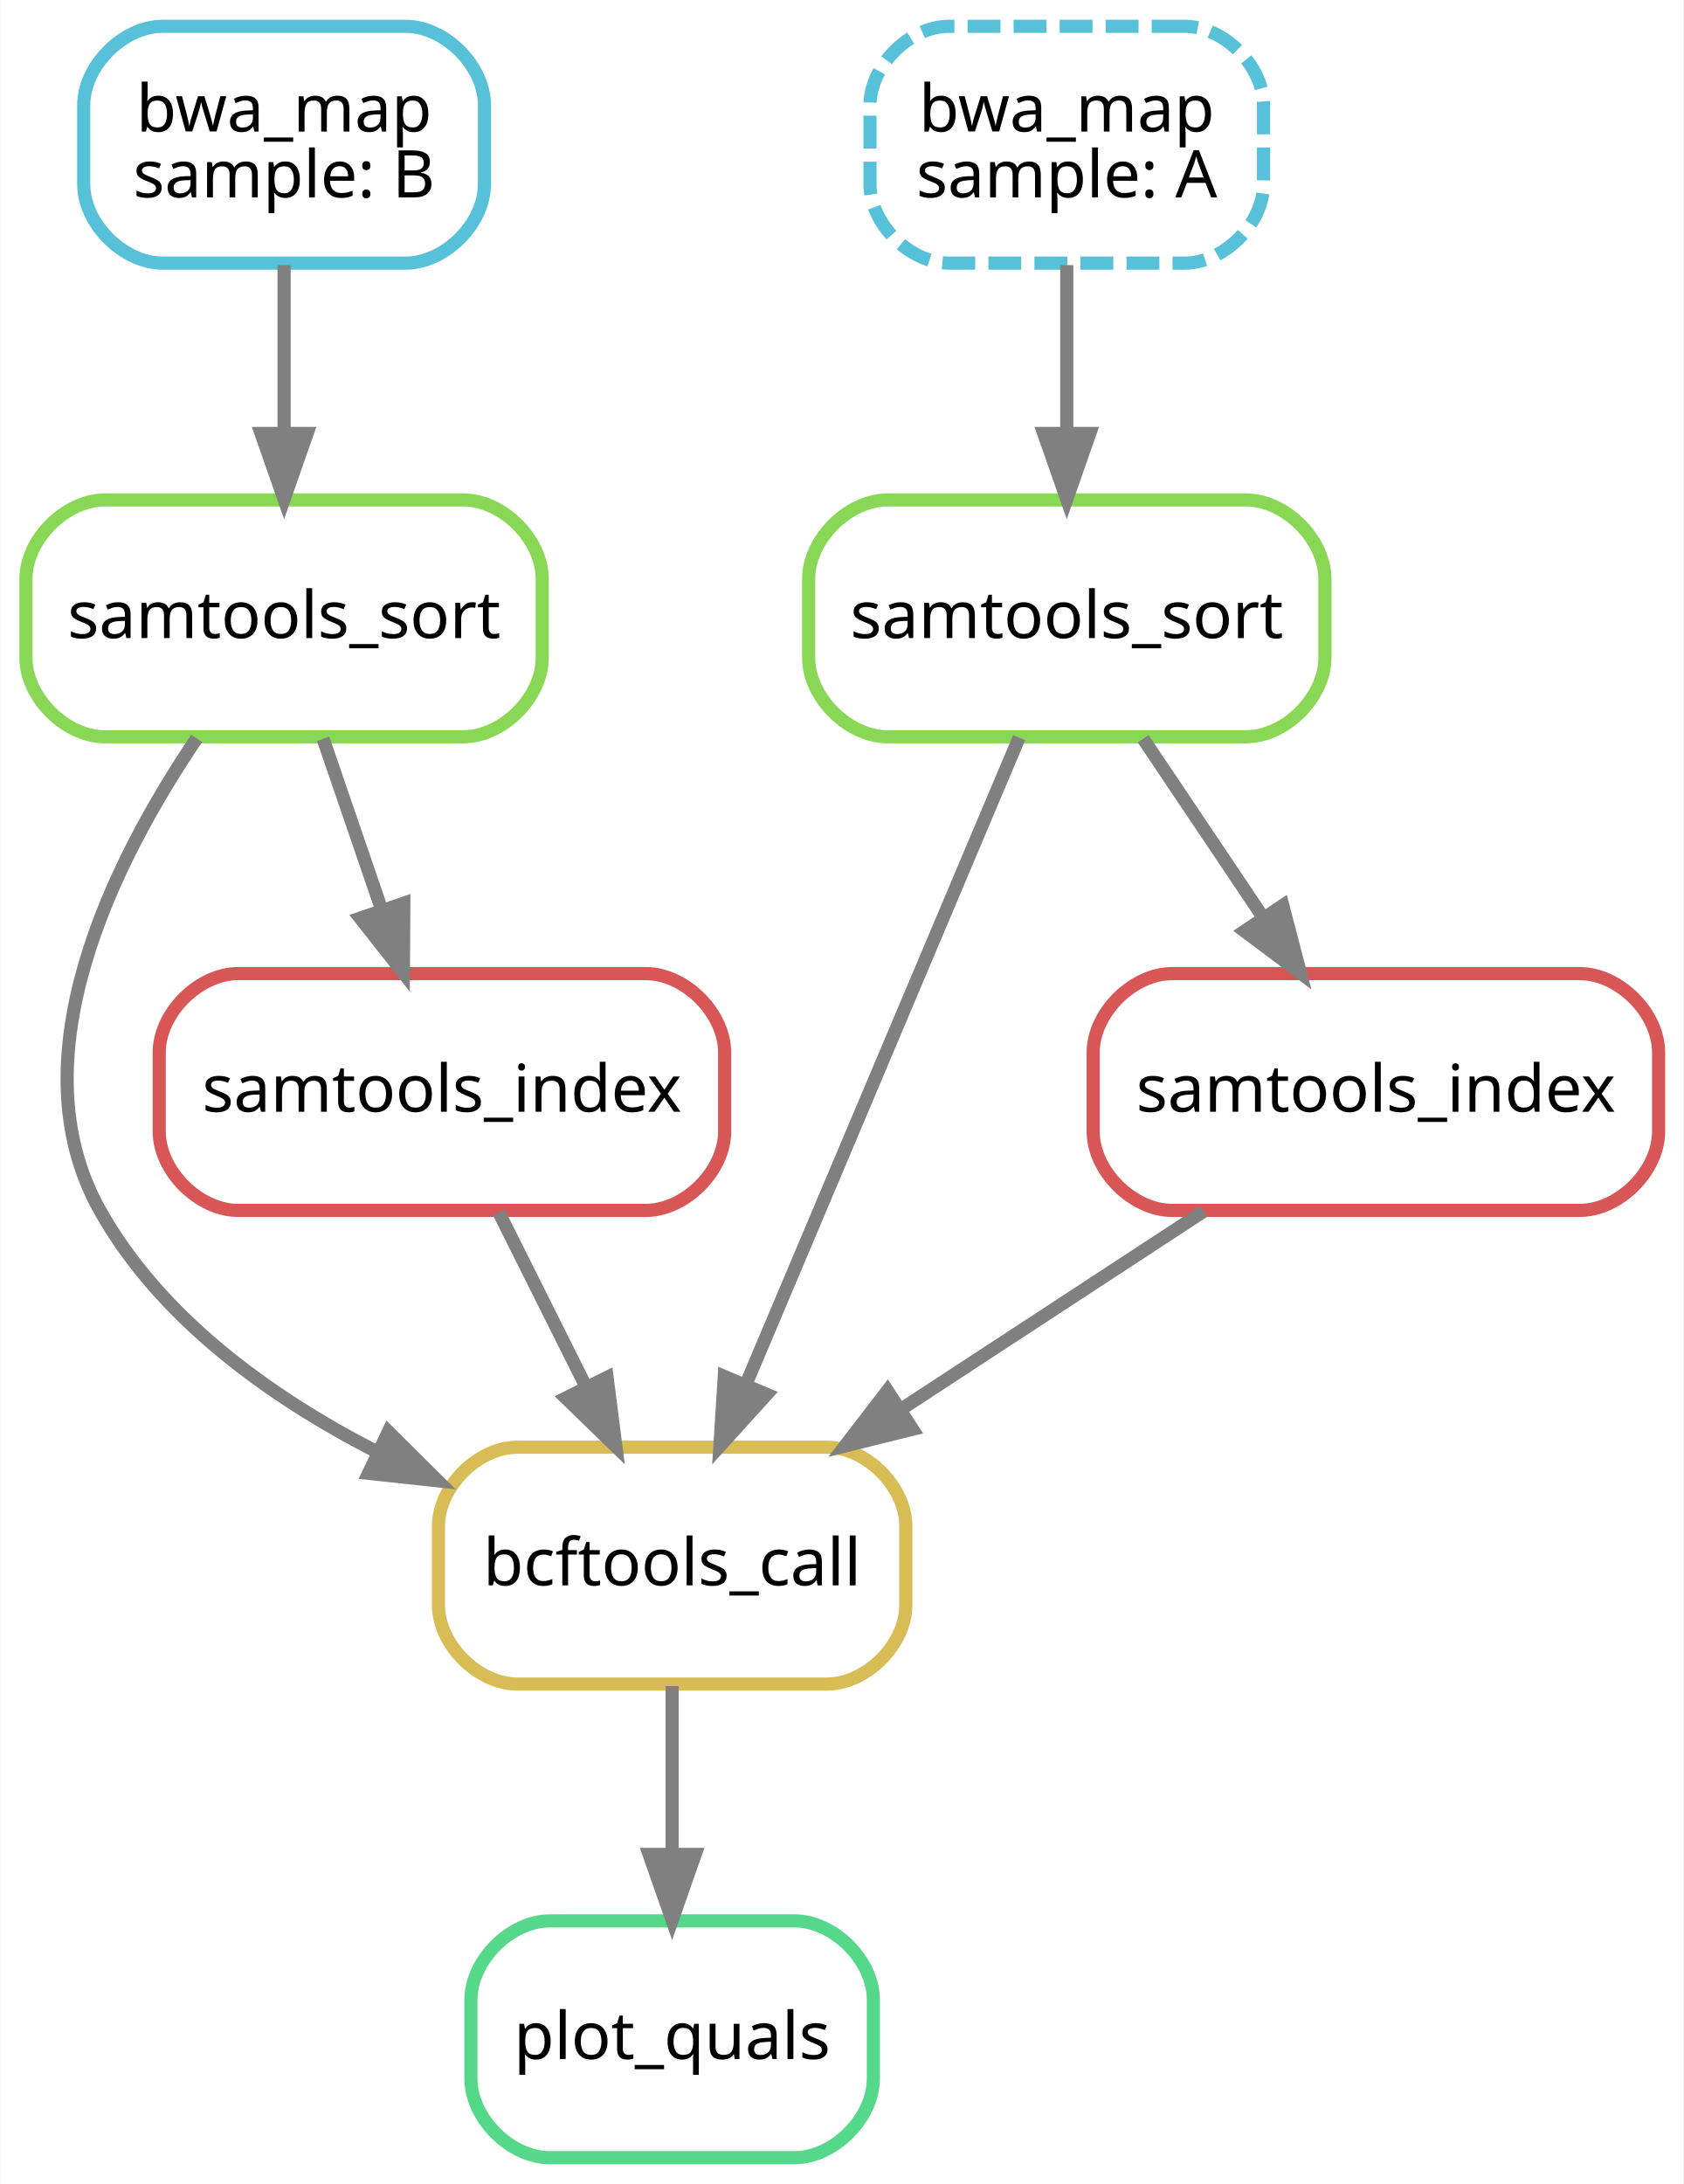
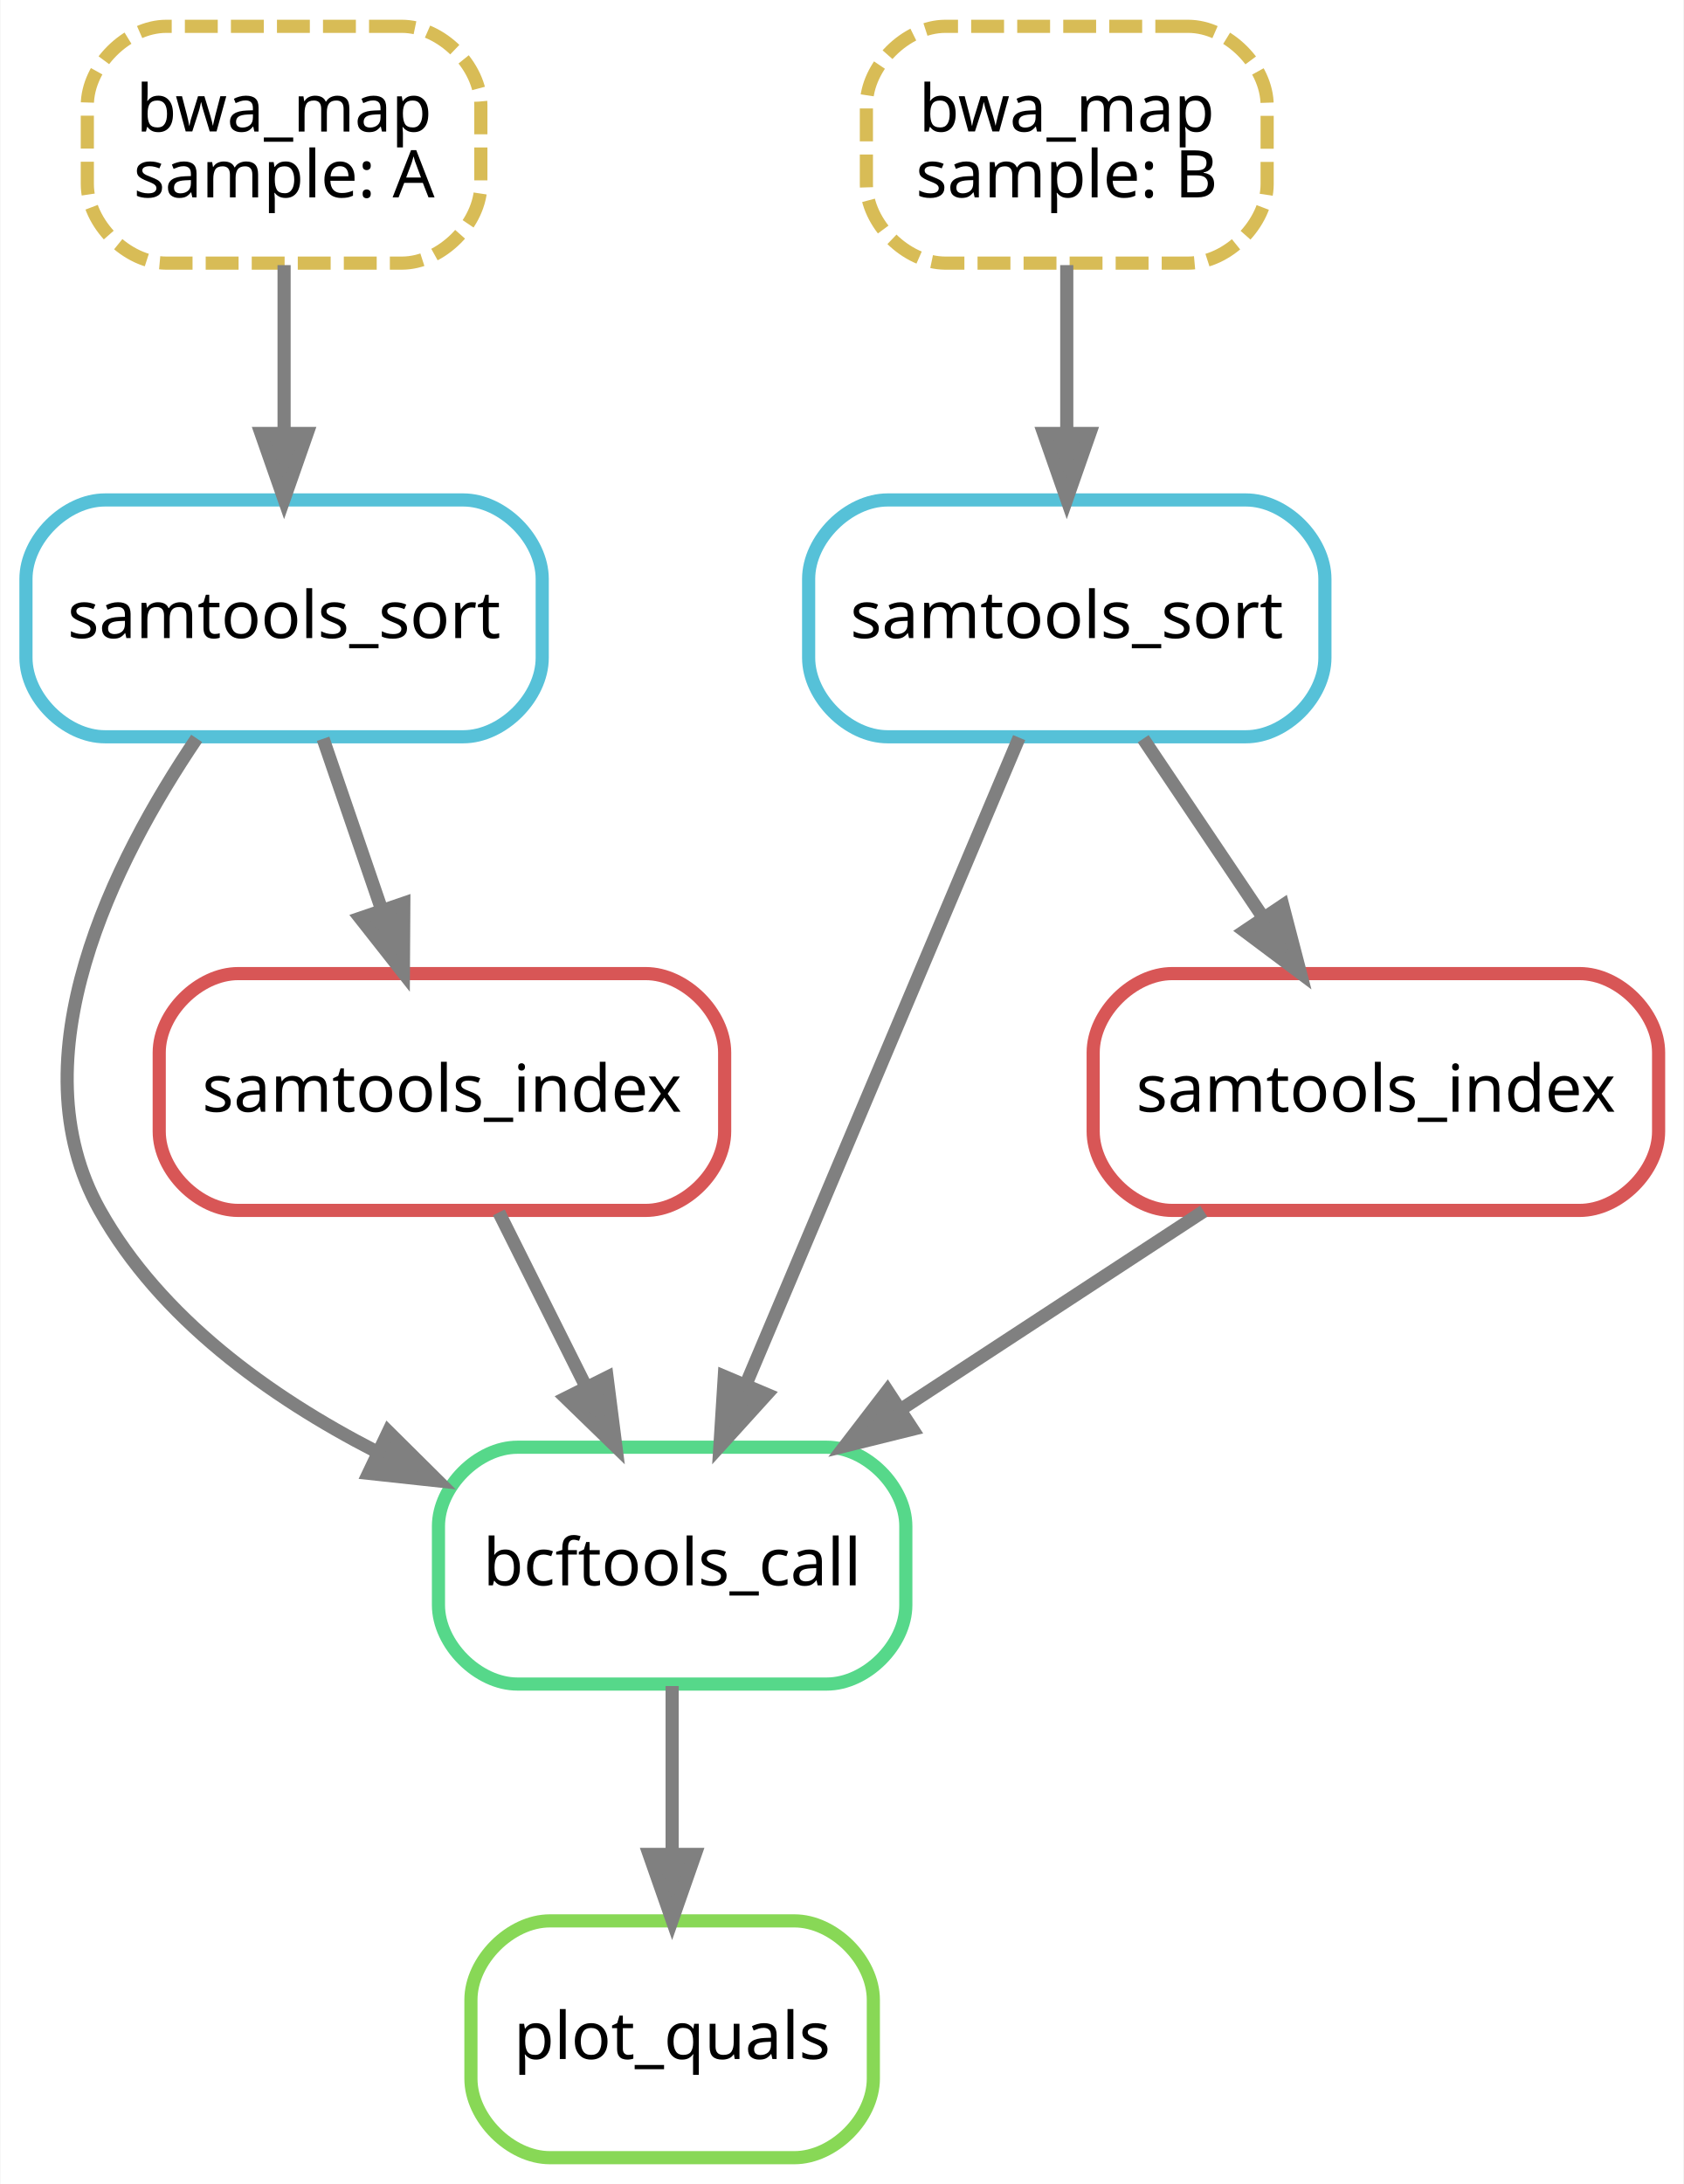
<svg xmlns="http://www.w3.org/2000/svg" width="256pt" height="332pt" viewBox="0.00 0.00 255.86 332.00">
  <g id="graph0" class="graph" transform="scale(1 1) rotate(0) translate(4 328)">
    <polygon fill="white" stroke="none" points="-4,4 -4,-328 251.864,-328 251.864,4 -4,4" />
    <g id="node1" class="node">
-       <path fill="none" stroke="#56d88a" stroke-width="2" d="M116.715,-36C116.715,-36 79.531,-36 79.531,-36 73.531,-36 67.531,-30 67.531,-24 67.531,-24 67.531,-12 67.531,-12 67.531,-6 73.531,-0 79.531,-0 79.531,-0 116.715,-0 116.715,-0 122.715,-0 128.715,-6 128.715,-12 128.715,-12 128.715,-24 128.715,-24 128.715,-30 122.715,-36 116.715,-36" />
+       <path fill="none" stroke="#88d856" stroke-width="2" d="M116.715,-36C116.715,-36 79.531,-36 79.531,-36 73.531,-36 67.531,-30 67.531,-24 67.531,-24 67.531,-12 67.531,-12 67.531,-6 73.531,-0 79.531,-0 79.531,-0 116.715,-0 116.715,-0 122.715,-0 128.715,-6 128.715,-12 128.715,-12 128.715,-24 128.715,-24 128.715,-30 122.715,-36 116.715,-36" />
      <text text-anchor="middle" x="98.123" y="-15" font-family="sans" font-size="10.00">plot_quals</text>
    </g>
    <g id="node2" class="node">
-       <path fill="none" stroke="#d8bc56" stroke-width="2" d="M121.652,-108C121.652,-108 74.594,-108 74.594,-108 68.594,-108 62.594,-102 62.594,-96 62.594,-96 62.594,-84 62.594,-84 62.594,-78 68.594,-72 74.594,-72 74.594,-72 121.652,-72 121.652,-72 127.652,-72 133.652,-78 133.652,-84 133.652,-84 133.652,-96 133.652,-96 133.652,-102 127.652,-108 121.652,-108" />
+       <path fill="none" stroke="#56d88a" stroke-width="2" d="M121.652,-108C121.652,-108 74.594,-108 74.594,-108 68.594,-108 62.594,-102 62.594,-96 62.594,-96 62.594,-84 62.594,-84 62.594,-78 68.594,-72 74.594,-72 74.594,-72 121.652,-72 121.652,-72 127.652,-72 133.652,-78 133.652,-84 133.652,-84 133.652,-96 133.652,-96 133.652,-102 127.652,-108 121.652,-108" />
      <text text-anchor="middle" x="98.123" y="-87" font-family="sans" font-size="10.00">bcftools_call</text>
    </g>
    <g id="edge1" class="edge">
      <path fill="none" stroke="grey" stroke-width="2" d="M98.123,-71.697C98.123,-63.983 98.123,-54.712 98.123,-46.112" />
      <polygon fill="grey" stroke="grey" stroke-width="2" points="101.623,-46.104 98.123,-36.104 94.623,-46.104 101.623,-46.104" />
    </g>
    <g id="node3" class="node">
+       <path fill="none" stroke="#56c1d8" stroke-width="2" d="M66.37,-252C66.37,-252 11.877,-252 11.877,-252 5.877,-252 -0.123,-246 -0.123,-240 -0.123,-240 -0.123,-228 -0.123,-228 -0.123,-222 5.877,-216 11.877,-216 11.877,-216 66.37,-216 66.37,-216 72.37,-216 78.37,-222 78.37,-228 78.37,-228 78.37,-240 78.37,-240 78.37,-246 72.37,-252 66.37,-252" />
+       <text text-anchor="middle" x="39.123" y="-231" font-family="sans" font-size="10.00">samtools_sort</text>
+     </g>
+     <g id="edge2" class="edge">
+       <path fill="none" stroke="grey" stroke-width="2" d="M25.833,-215.752C13.263,-197.172 -1.887,-167.161 11.123,-144 20.319,-127.63 36.85,-115.722 53.051,-107.391" />
+       <polygon fill="grey" stroke="grey" stroke-width="2" points="54.971,-110.354 62.493,-102.893 51.96,-104.034 54.971,-110.354" />
+     </g>
+     <g id="node4" class="node">
      <path fill="none" stroke="#d85656" stroke-width="2" d="M94.107,-180C94.107,-180 32.139,-180 32.139,-180 26.139,-180 20.139,-174 20.139,-168 20.139,-168 20.139,-156 20.139,-156 20.139,-150 26.139,-144 32.139,-144 32.139,-144 94.107,-144 94.107,-144 100.107,-144 106.107,-150 106.107,-156 106.107,-156 106.107,-168 106.107,-168 106.107,-174 100.107,-180 94.107,-180" />
      <text text-anchor="middle" x="63.123" y="-159" font-family="sans" font-size="10.00">samtools_index</text>
    </g>
-     <g id="edge2" class="edge">
+     <g id="edge7" class="edge">
+       <path fill="none" stroke="grey" stroke-width="2" d="M45.056,-215.697C47.73,-207.898 50.949,-198.509 53.925,-189.829" />
+       <polygon fill="grey" stroke="grey" stroke-width="2" points="57.326,-190.699 57.259,-180.104 50.705,-188.429 57.326,-190.699" />
+     </g>
+     <g id="edge3" class="edge">
      <path fill="none" stroke="grey" stroke-width="2" d="M71.775,-143.697C75.759,-135.728 80.573,-126.1 84.991,-117.264" />
      <polygon fill="grey" stroke="grey" stroke-width="2" points="88.229,-118.614 89.571,-108.104 81.968,-115.483 88.229,-118.614" />
    </g>
-     <g id="node4" class="node">
-       <path fill="none" stroke="#88d856" stroke-width="2" d="M66.37,-252C66.37,-252 11.877,-252 11.877,-252 5.877,-252 -0.123,-246 -0.123,-240 -0.123,-240 -0.123,-228 -0.123,-228 -0.123,-222 5.877,-216 11.877,-216 11.877,-216 66.37,-216 66.37,-216 72.37,-216 78.37,-222 78.37,-228 78.37,-228 78.37,-240 78.37,-240 78.37,-246 72.37,-252 66.37,-252" />
-       <text text-anchor="middle" x="39.123" y="-231" font-family="sans" font-size="10.00">samtools_sort</text>
+     <g id="node5" class="node">
+       <path fill="none" stroke="#d85656" stroke-width="2" d="M236.107,-180C236.107,-180 174.139,-180 174.139,-180 168.139,-180 162.139,-174 162.139,-168 162.139,-168 162.139,-156 162.139,-156 162.139,-150 168.139,-144 174.139,-144 174.139,-144 236.107,-144 236.107,-144 242.107,-144 248.107,-150 248.107,-156 248.107,-156 248.107,-168 248.107,-168 248.107,-174 242.107,-180 236.107,-180" />
+       <text text-anchor="middle" x="205.123" y="-159" font-family="sans" font-size="10.00">samtools_index</text>
    </g>
-     <g id="edge3" class="edge">
-       <path fill="none" stroke="grey" stroke-width="2" d="M25.833,-215.752C13.263,-197.172 -1.887,-167.161 11.123,-144 20.319,-127.63 36.85,-115.722 53.051,-107.391" />
-       <polygon fill="grey" stroke="grey" stroke-width="2" points="54.971,-110.354 62.493,-102.893 51.96,-104.034 54.971,-110.354" />
+     <g id="edge4" class="edge">
+       <path fill="none" stroke="grey" stroke-width="2" d="M178.948,-143.876C165.087,-134.808 147.882,-123.552 132.912,-113.759" />
+       <polygon fill="grey" stroke="grey" stroke-width="2" points="134.683,-110.735 124.399,-108.19 130.851,-116.593 134.683,-110.735" />
    </g>
-     <g id="edge6" class="edge">
-       <path fill="none" stroke="grey" stroke-width="2" d="M45.056,-215.697C47.73,-207.898 50.949,-198.509 53.925,-189.829" />
-       <polygon fill="grey" stroke="grey" stroke-width="2" points="57.326,-190.699 57.259,-180.104 50.705,-188.429 57.326,-190.699" />
-     </g>
-     <g id="node5" class="node">
-       <path fill="none" stroke="#88d856" stroke-width="2" d="M185.37,-252C185.37,-252 130.877,-252 130.877,-252 124.877,-252 118.877,-246 118.877,-240 118.877,-240 118.877,-228 118.877,-228 118.877,-222 124.877,-216 130.877,-216 130.877,-216 185.37,-216 185.37,-216 191.37,-216 197.37,-222 197.37,-228 197.37,-228 197.37,-240 197.37,-240 197.37,-246 191.37,-252 185.37,-252" />
+     <g id="node6" class="node">
+       <path fill="none" stroke="#56c1d8" stroke-width="2" d="M185.37,-252C185.37,-252 130.877,-252 130.877,-252 124.877,-252 118.877,-246 118.877,-240 118.877,-240 118.877,-228 118.877,-228 118.877,-222 124.877,-216 130.877,-216 130.877,-216 185.37,-216 185.37,-216 191.37,-216 197.37,-222 197.37,-228 197.37,-228 197.37,-240 197.37,-240 197.37,-246 191.37,-252 185.37,-252" />
      <text text-anchor="middle" x="158.123" y="-231" font-family="sans" font-size="10.00">samtools_sort</text>
    </g>
-     <g id="edge4" class="edge">
+     <g id="edge5" class="edge">
      <path fill="none" stroke="grey" stroke-width="2" d="M150.886,-215.871C140.57,-191.457 121.542,-146.426 109.377,-117.635" />
      <polygon fill="grey" stroke="grey" stroke-width="2" points="112.502,-116.038 105.386,-108.189 106.054,-118.763 112.502,-116.038" />
    </g>
-     <g id="node6" class="node">
-       <path fill="none" stroke="#d85656" stroke-width="2" d="M236.107,-180C236.107,-180 174.139,-180 174.139,-180 168.139,-180 162.139,-174 162.139,-168 162.139,-168 162.139,-156 162.139,-156 162.139,-150 168.139,-144 174.139,-144 174.139,-144 236.107,-144 236.107,-144 242.107,-144 248.107,-150 248.107,-156 248.107,-156 248.107,-168 248.107,-168 248.107,-174 242.107,-180 236.107,-180" />
-       <text text-anchor="middle" x="205.123" y="-159" font-family="sans" font-size="10.00">samtools_index</text>
-     </g>
-     <g id="edge9" class="edge">
+     <g id="edge8" class="edge">
      <path fill="none" stroke="grey" stroke-width="2" d="M169.741,-215.697C175.262,-207.474 181.97,-197.483 188.055,-188.421" />
      <polygon fill="grey" stroke="grey" stroke-width="2" points="190.97,-190.358 193.639,-180.104 185.159,-186.456 190.97,-190.358" />
    </g>
-     <g id="edge5" class="edge">
-       <path fill="none" stroke="grey" stroke-width="2" d="M178.948,-143.876C165.087,-134.808 147.882,-123.552 132.912,-113.759" />
-       <polygon fill="grey" stroke="grey" stroke-width="2" points="134.683,-110.735 124.399,-108.19 130.851,-116.593 134.683,-110.735" />
+     <g id="node7" class="node">
+       <path fill="none" stroke="#d8bc56" stroke-width="2" stroke-dasharray="5,2" d="M57.039,-324C57.039,-324 21.207,-324 21.207,-324 15.207,-324 9.207,-318 9.207,-312 9.207,-312 9.207,-300 9.207,-300 9.207,-294 15.207,-288 21.207,-288 21.207,-288 57.039,-288 57.039,-288 63.039,-288 69.039,-294 69.039,-300 69.039,-300 69.039,-312 69.039,-312 69.039,-318 63.039,-324 57.039,-324" />
+       <text text-anchor="middle" x="39.123" y="-308" font-family="sans" font-size="10.00">bwa_map</text>
+       <text text-anchor="middle" x="39.123" y="-298" font-family="sans" font-size="10.00">sample: A</text>
    </g>
-     <g id="node7" class="node">
-       <path fill="none" stroke="#56c1d8" stroke-width="2" d="M57.588,-324C57.588,-324 20.658,-324 20.658,-324 14.658,-324 8.658,-318 8.658,-312 8.658,-312 8.658,-300 8.658,-300 8.658,-294 14.658,-288 20.658,-288 20.658,-288 57.588,-288 57.588,-288 63.588,-288 69.588,-294 69.588,-300 69.588,-300 69.588,-312 69.588,-312 69.588,-318 63.588,-324 57.588,-324" />
-       <text text-anchor="middle" x="39.123" y="-308" font-family="sans" font-size="10.00">bwa_map</text>
-       <text text-anchor="middle" x="39.123" y="-298" font-family="sans" font-size="10.00">sample: B</text>
-     </g>
-     <g id="edge7" class="edge">
+     <g id="edge6" class="edge">
      <path fill="none" stroke="grey" stroke-width="2" d="M39.123,-287.697C39.123,-279.983 39.123,-270.712 39.123,-262.112" />
      <polygon fill="grey" stroke="grey" stroke-width="2" points="42.623,-262.104 39.123,-252.104 35.623,-262.104 42.623,-262.104" />
    </g>
    <g id="node8" class="node">
-       <path fill="none" stroke="#56c1d8" stroke-width="2" stroke-dasharray="5,2" d="M176.039,-324C176.039,-324 140.207,-324 140.207,-324 134.207,-324 128.207,-318 128.207,-312 128.207,-312 128.207,-300 128.207,-300 128.207,-294 134.207,-288 140.207,-288 140.207,-288 176.039,-288 176.039,-288 182.039,-288 188.039,-294 188.039,-300 188.039,-300 188.039,-312 188.039,-312 188.039,-318 182.039,-324 176.039,-324" />
+       <path fill="none" stroke="#d8bc56" stroke-width="2" stroke-dasharray="5,2" d="M176.588,-324C176.588,-324 139.658,-324 139.658,-324 133.658,-324 127.658,-318 127.658,-312 127.658,-312 127.658,-300 127.658,-300 127.658,-294 133.658,-288 139.658,-288 139.658,-288 176.588,-288 176.588,-288 182.588,-288 188.588,-294 188.588,-300 188.588,-300 188.588,-312 188.588,-312 188.588,-318 182.588,-324 176.588,-324" />
      <text text-anchor="middle" x="158.123" y="-308" font-family="sans" font-size="10.00">bwa_map</text>
-       <text text-anchor="middle" x="158.123" y="-298" font-family="sans" font-size="10.00">sample: A</text>
+       <text text-anchor="middle" x="158.123" y="-298" font-family="sans" font-size="10.00">sample: B</text>
    </g>
-     <g id="edge8" class="edge">
+     <g id="edge9" class="edge">
      <path fill="none" stroke="grey" stroke-width="2" d="M158.123,-287.697C158.123,-279.983 158.123,-270.712 158.123,-262.112" />
      <polygon fill="grey" stroke="grey" stroke-width="2" points="161.623,-262.104 158.123,-252.104 154.623,-262.104 161.623,-262.104" />
    </g>
  </g>
</svg>
